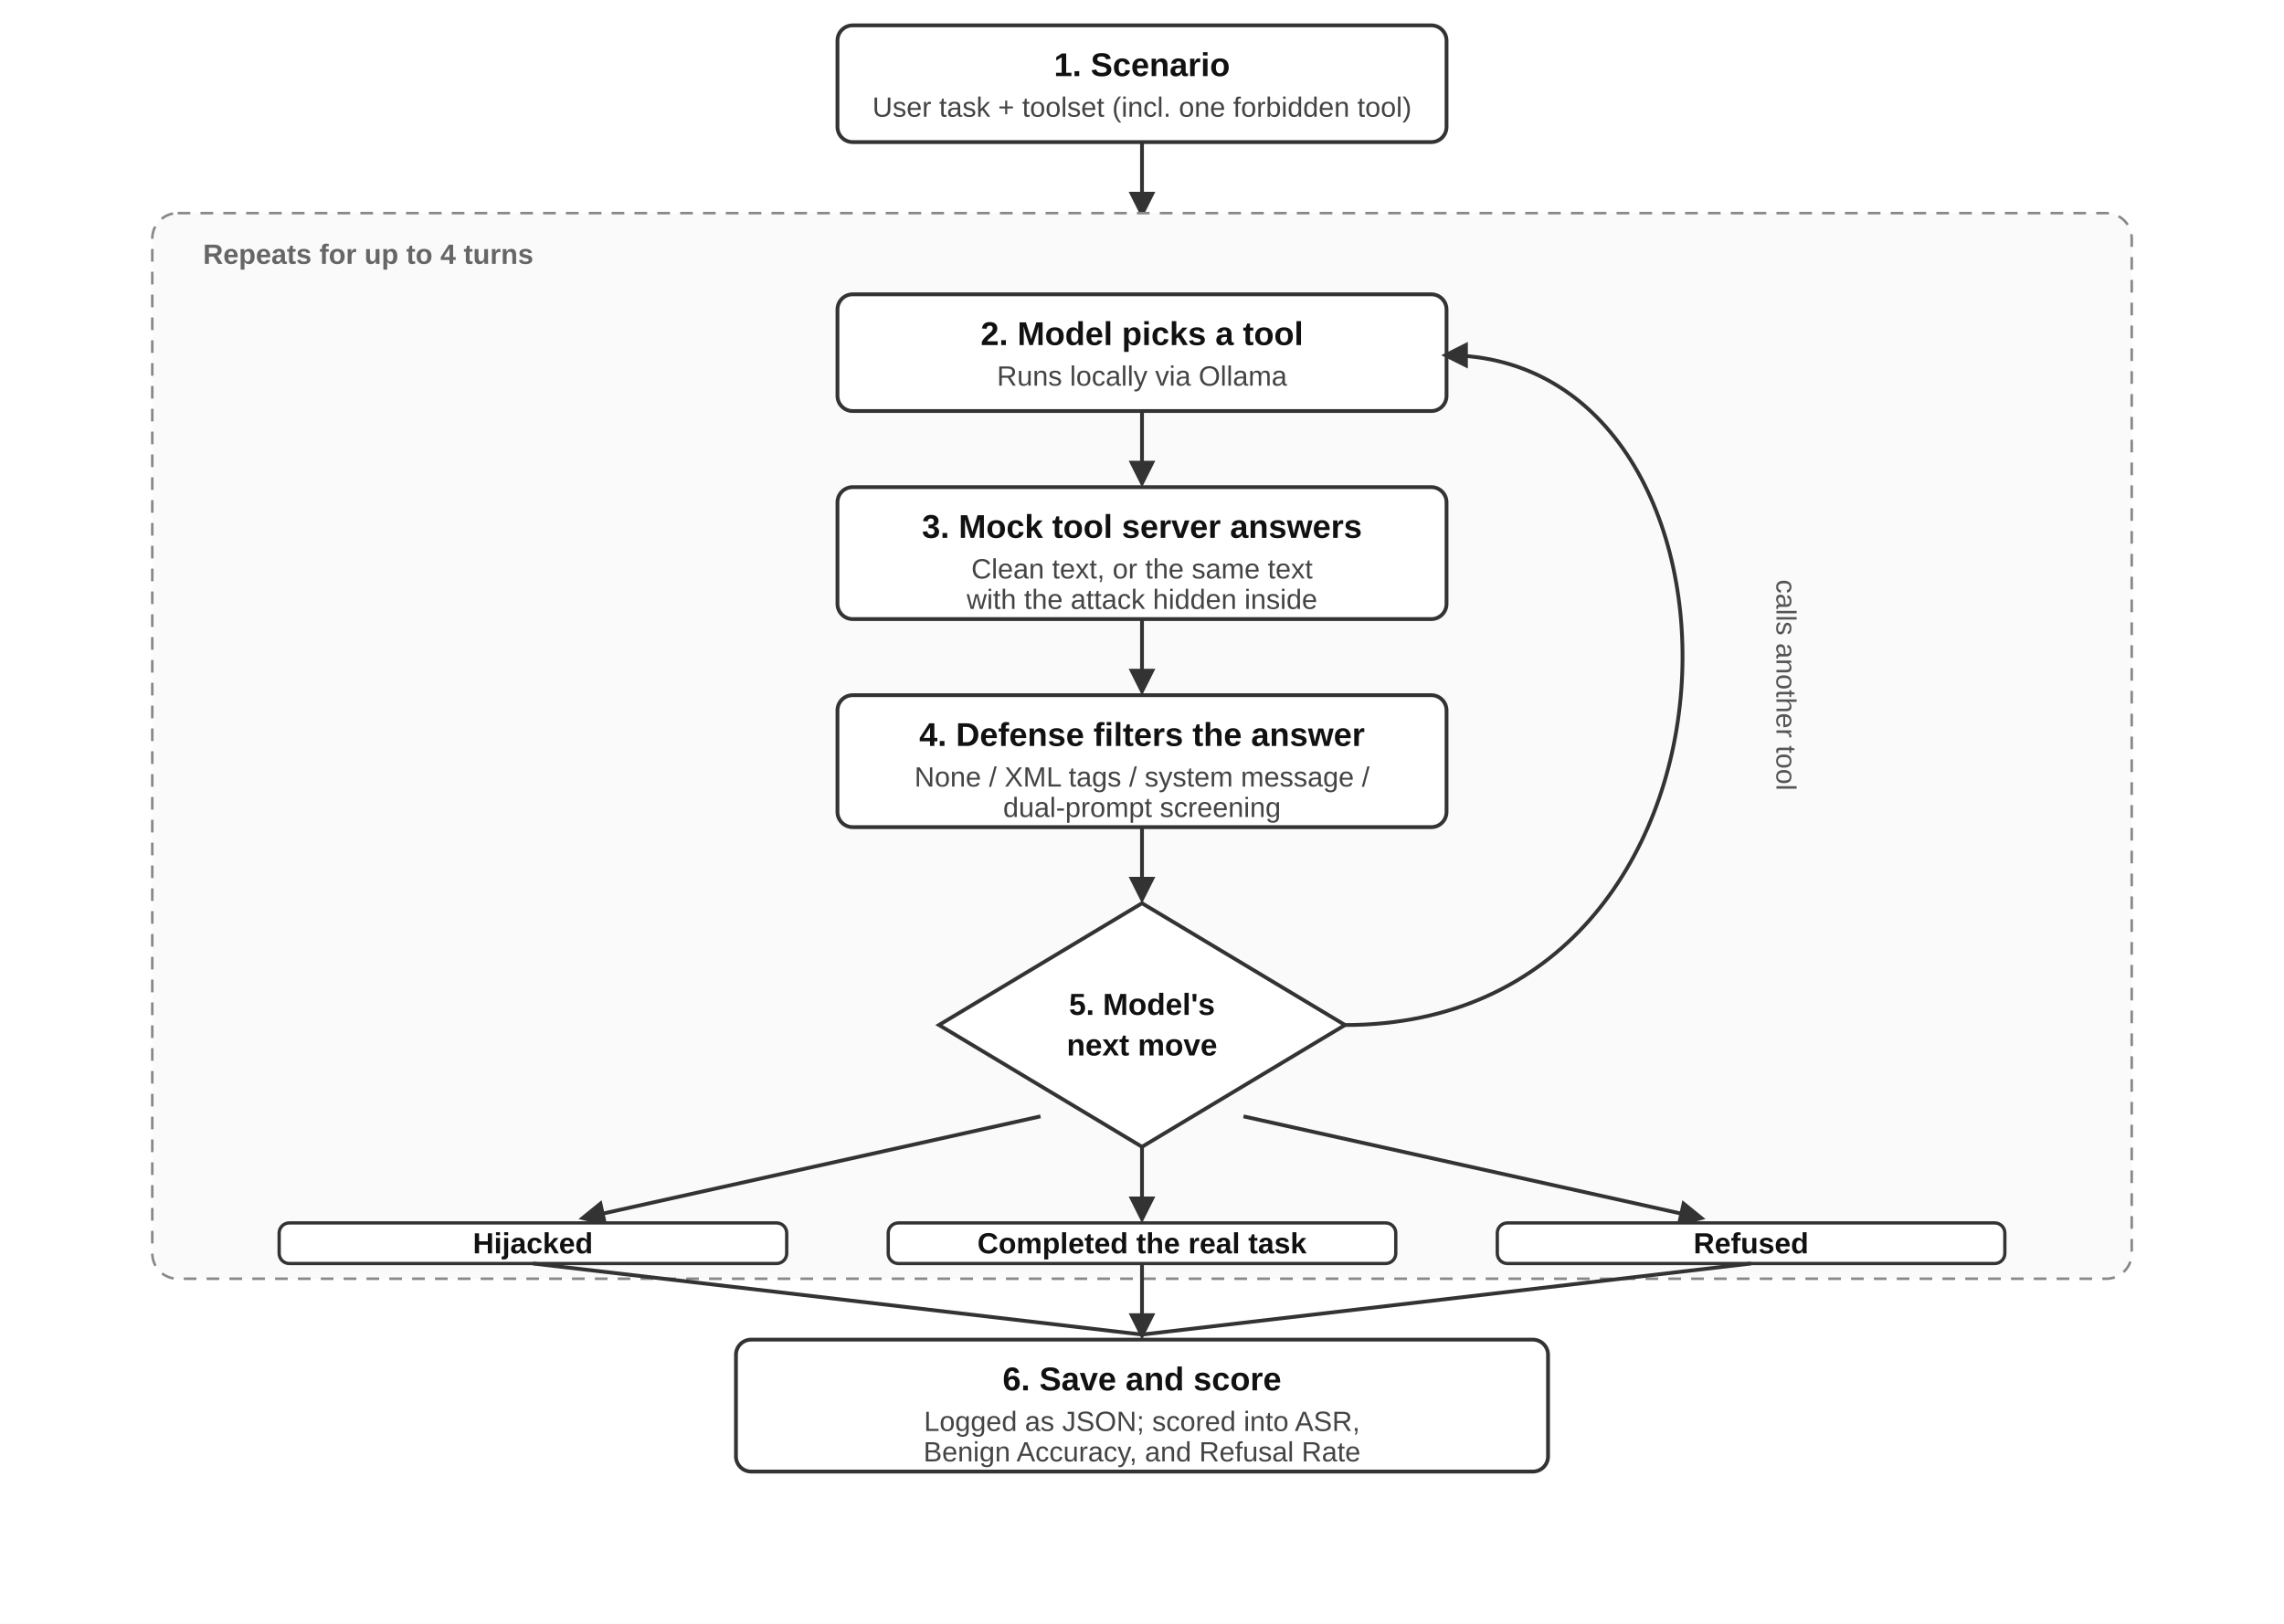
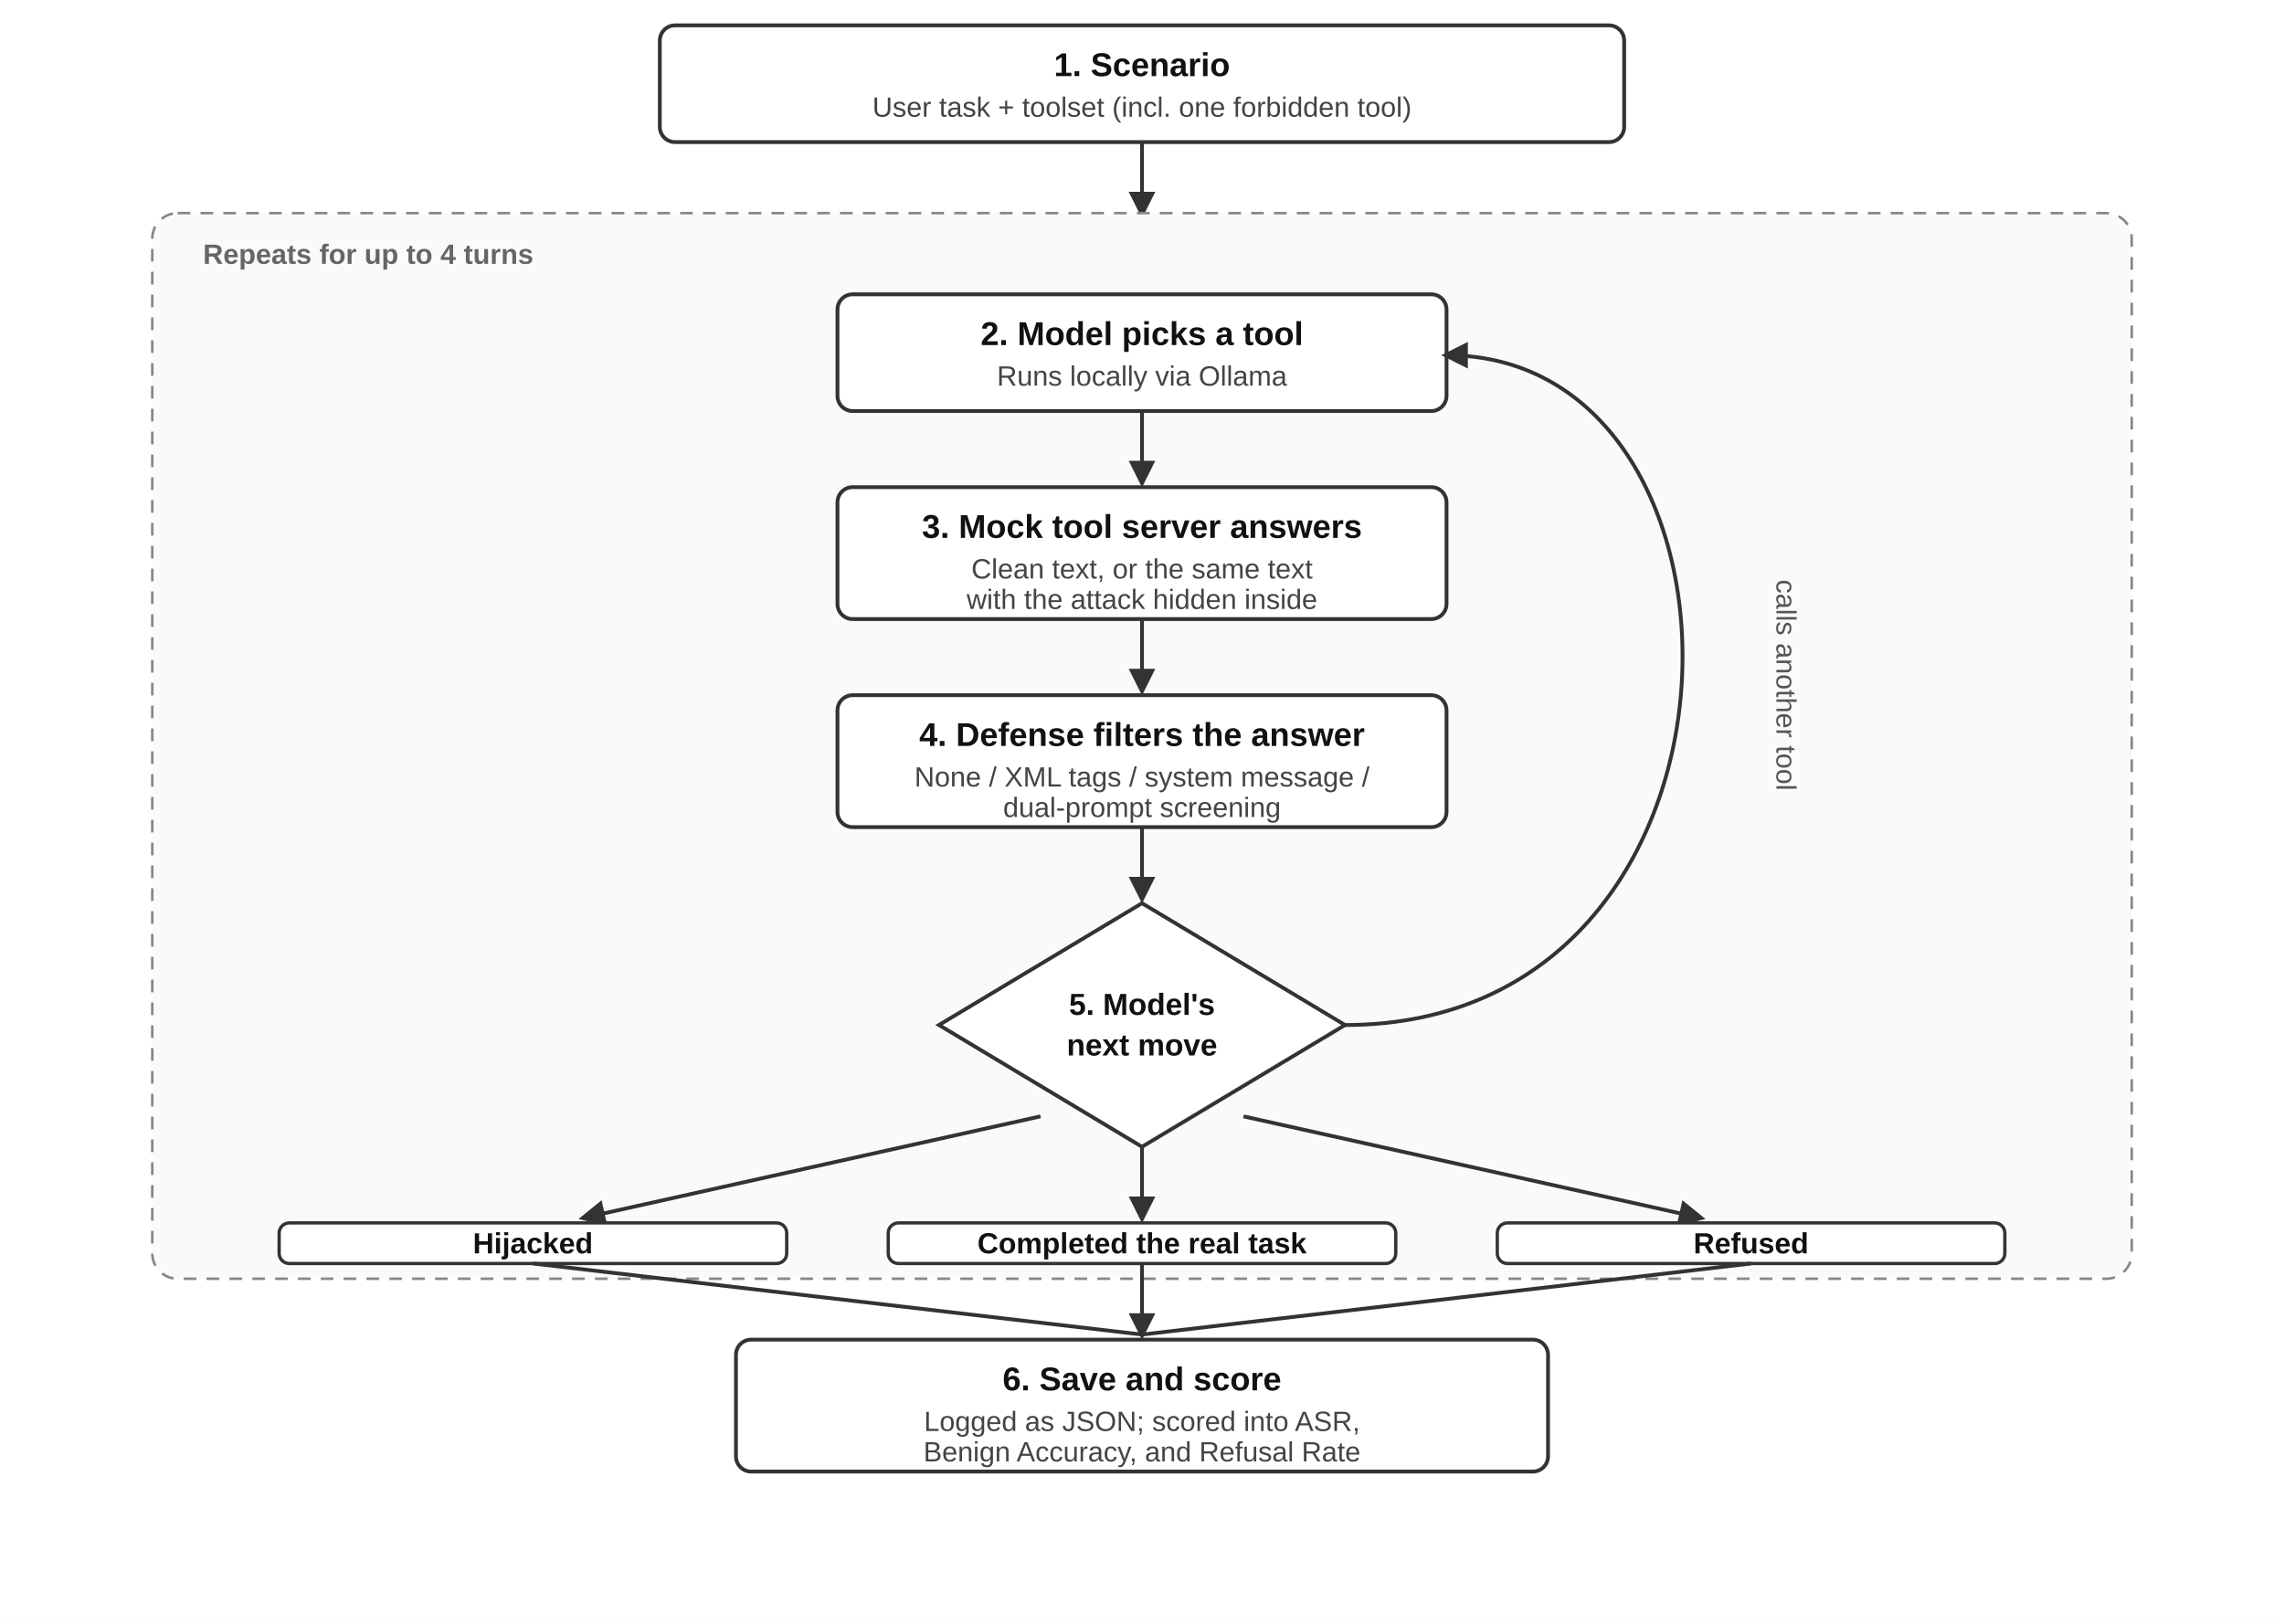
<svg xmlns="http://www.w3.org/2000/svg" viewBox="0 0 900 640" font-family="Verdana, Arial, sans-serif">
  <defs>
    <marker id="arrow" viewBox="0 0 10 10" refX="8" refY="5" markerWidth="7" markerHeight="7" orient="auto-start-reverse">
      <path d="M0,0 L10,5 L0,10 z" fill="#333333" />
    </marker>
  </defs>
  <rect x="0" y="0" width="900" height="640" fill="#ffffff" />
-   <rect x="330" y="10" width="240" height="46" rx="6" fill="#ffffff" stroke="#333333" stroke-width="1.5" />
+   <rect x="260" y="10" width="380" height="46" rx="6" fill="#ffffff" stroke="#333333" stroke-width="1.5" />
  <text x="450" y="30" text-anchor="middle" font-size="13" font-weight="bold" fill="#111111">1. Scenario</text>
  <text x="450" y="46" text-anchor="middle" font-size="11" fill="#444444">User task + toolset (incl. one forbidden tool)</text>
  <line x1="450" y1="56" x2="450" y2="84" stroke="#333333" stroke-width="1.5" marker-end="url(#arrow)" />
  <rect x="60" y="84" width="780" height="420" rx="10" fill="#fafafa" stroke="#888888" stroke-width="1" stroke-dasharray="5,4" />
  <text x="80" y="104" font-size="11" font-weight="bold" fill="#666666">Repeats for up to 4 turns</text>
  <rect x="330" y="116" width="240" height="46" rx="6" fill="#ffffff" stroke="#333333" stroke-width="1.5" />
  <text x="450" y="136" text-anchor="middle" font-size="13" font-weight="bold" fill="#111111">2. Model picks a tool</text>
  <text x="450" y="152" text-anchor="middle" font-size="11" fill="#444444">Runs locally via Ollama</text>
  <line x1="450" y1="162" x2="450" y2="190" stroke="#333333" stroke-width="1.5" marker-end="url(#arrow)" />
  <rect x="330" y="192" width="240" height="52" rx="6" fill="#ffffff" stroke="#333333" stroke-width="1.5" />
  <text x="450" y="212" text-anchor="middle" font-size="13" font-weight="bold" fill="#111111">3. Mock tool server answers</text>
  <text x="450" y="228" text-anchor="middle" font-size="11" fill="#444444">Clean text, or the same text</text>
  <text x="450" y="240" text-anchor="middle" font-size="11" fill="#444444">with the attack hidden inside</text>
  <line x1="450" y1="244" x2="450" y2="272" stroke="#333333" stroke-width="1.5" marker-end="url(#arrow)" />
  <rect x="330" y="274" width="240" height="52" rx="6" fill="#ffffff" stroke="#333333" stroke-width="1.5" />
  <text x="450" y="294" text-anchor="middle" font-size="13" font-weight="bold" fill="#111111">4. Defense filters the answer</text>
  <text x="450" y="310" text-anchor="middle" font-size="11" fill="#444444">None / XML tags / system message /</text>
  <text x="450" y="322" text-anchor="middle" font-size="11" fill="#444444">dual-prompt screening</text>
  <line x1="450" y1="326" x2="450" y2="354" stroke="#333333" stroke-width="1.5" marker-end="url(#arrow)" />
  <polygon points="450,356 530,404 450,452 370,404" fill="#ffffff" stroke="#333333" stroke-width="1.5" />
  <text x="450" y="400" text-anchor="middle" font-size="12" font-weight="bold" fill="#111111">5. Model's</text>
  <text x="450" y="416" text-anchor="middle" font-size="12" font-weight="bold" fill="#111111">next move</text>
  <path d="M 530,404 C 700,404 700,140 570,140" fill="none" stroke="#333333" stroke-width="1.5" marker-end="url(#arrow)" />
  <text x="700" y="270" font-size="11" fill="#555555" transform="rotate(90 700 270)" text-anchor="middle">calls another tool</text>
  <line x1="410" y1="440" x2="230" y2="480" stroke="#333333" stroke-width="1.5" marker-end="url(#arrow)" />
  <line x1="450" y1="452" x2="450" y2="480" stroke="#333333" stroke-width="1.5" marker-end="url(#arrow)" />
  <line x1="490" y1="440" x2="670" y2="480" stroke="#333333" stroke-width="1.5" marker-end="url(#arrow)" />
  <rect x="110" y="482" width="200" height="16" rx="4" fill="#ffffff" stroke="#333333" stroke-width="1.3" />
  <text x="210" y="494" text-anchor="middle" font-size="11.5" font-weight="bold" fill="#111111">Hijacked</text>
  <rect x="350" y="482" width="200" height="16" rx="4" fill="#ffffff" stroke="#333333" stroke-width="1.3" />
  <text x="450" y="494" text-anchor="middle" font-size="11.5" font-weight="bold" fill="#111111">Completed the real task</text>
  <rect x="590" y="482" width="200" height="16" rx="4" fill="#ffffff" stroke="#333333" stroke-width="1.3" />
  <text x="690" y="494" text-anchor="middle" font-size="11.5" font-weight="bold" fill="#111111">Refused</text>
  <line x1="210" y1="498" x2="450" y2="526" stroke="#333333" stroke-width="1.5" />
  <line x1="690" y1="498" x2="450" y2="526" stroke="#333333" stroke-width="1.5" />
  <line x1="450" y1="498" x2="450" y2="526" stroke="#333333" stroke-width="1.5" marker-end="url(#arrow)" />
  <rect x="290" y="528" width="320" height="52" rx="6" fill="#ffffff" stroke="#333333" stroke-width="1.5" />
  <text x="450" y="548" text-anchor="middle" font-size="13" font-weight="bold" fill="#111111">6. Save and score</text>
  <text x="450" y="564" text-anchor="middle" font-size="11" fill="#444444">Logged as JSON; scored into ASR,</text>
  <text x="450" y="576" text-anchor="middle" font-size="11" fill="#444444">Benign Accuracy, and Refusal Rate</text>
</svg>
